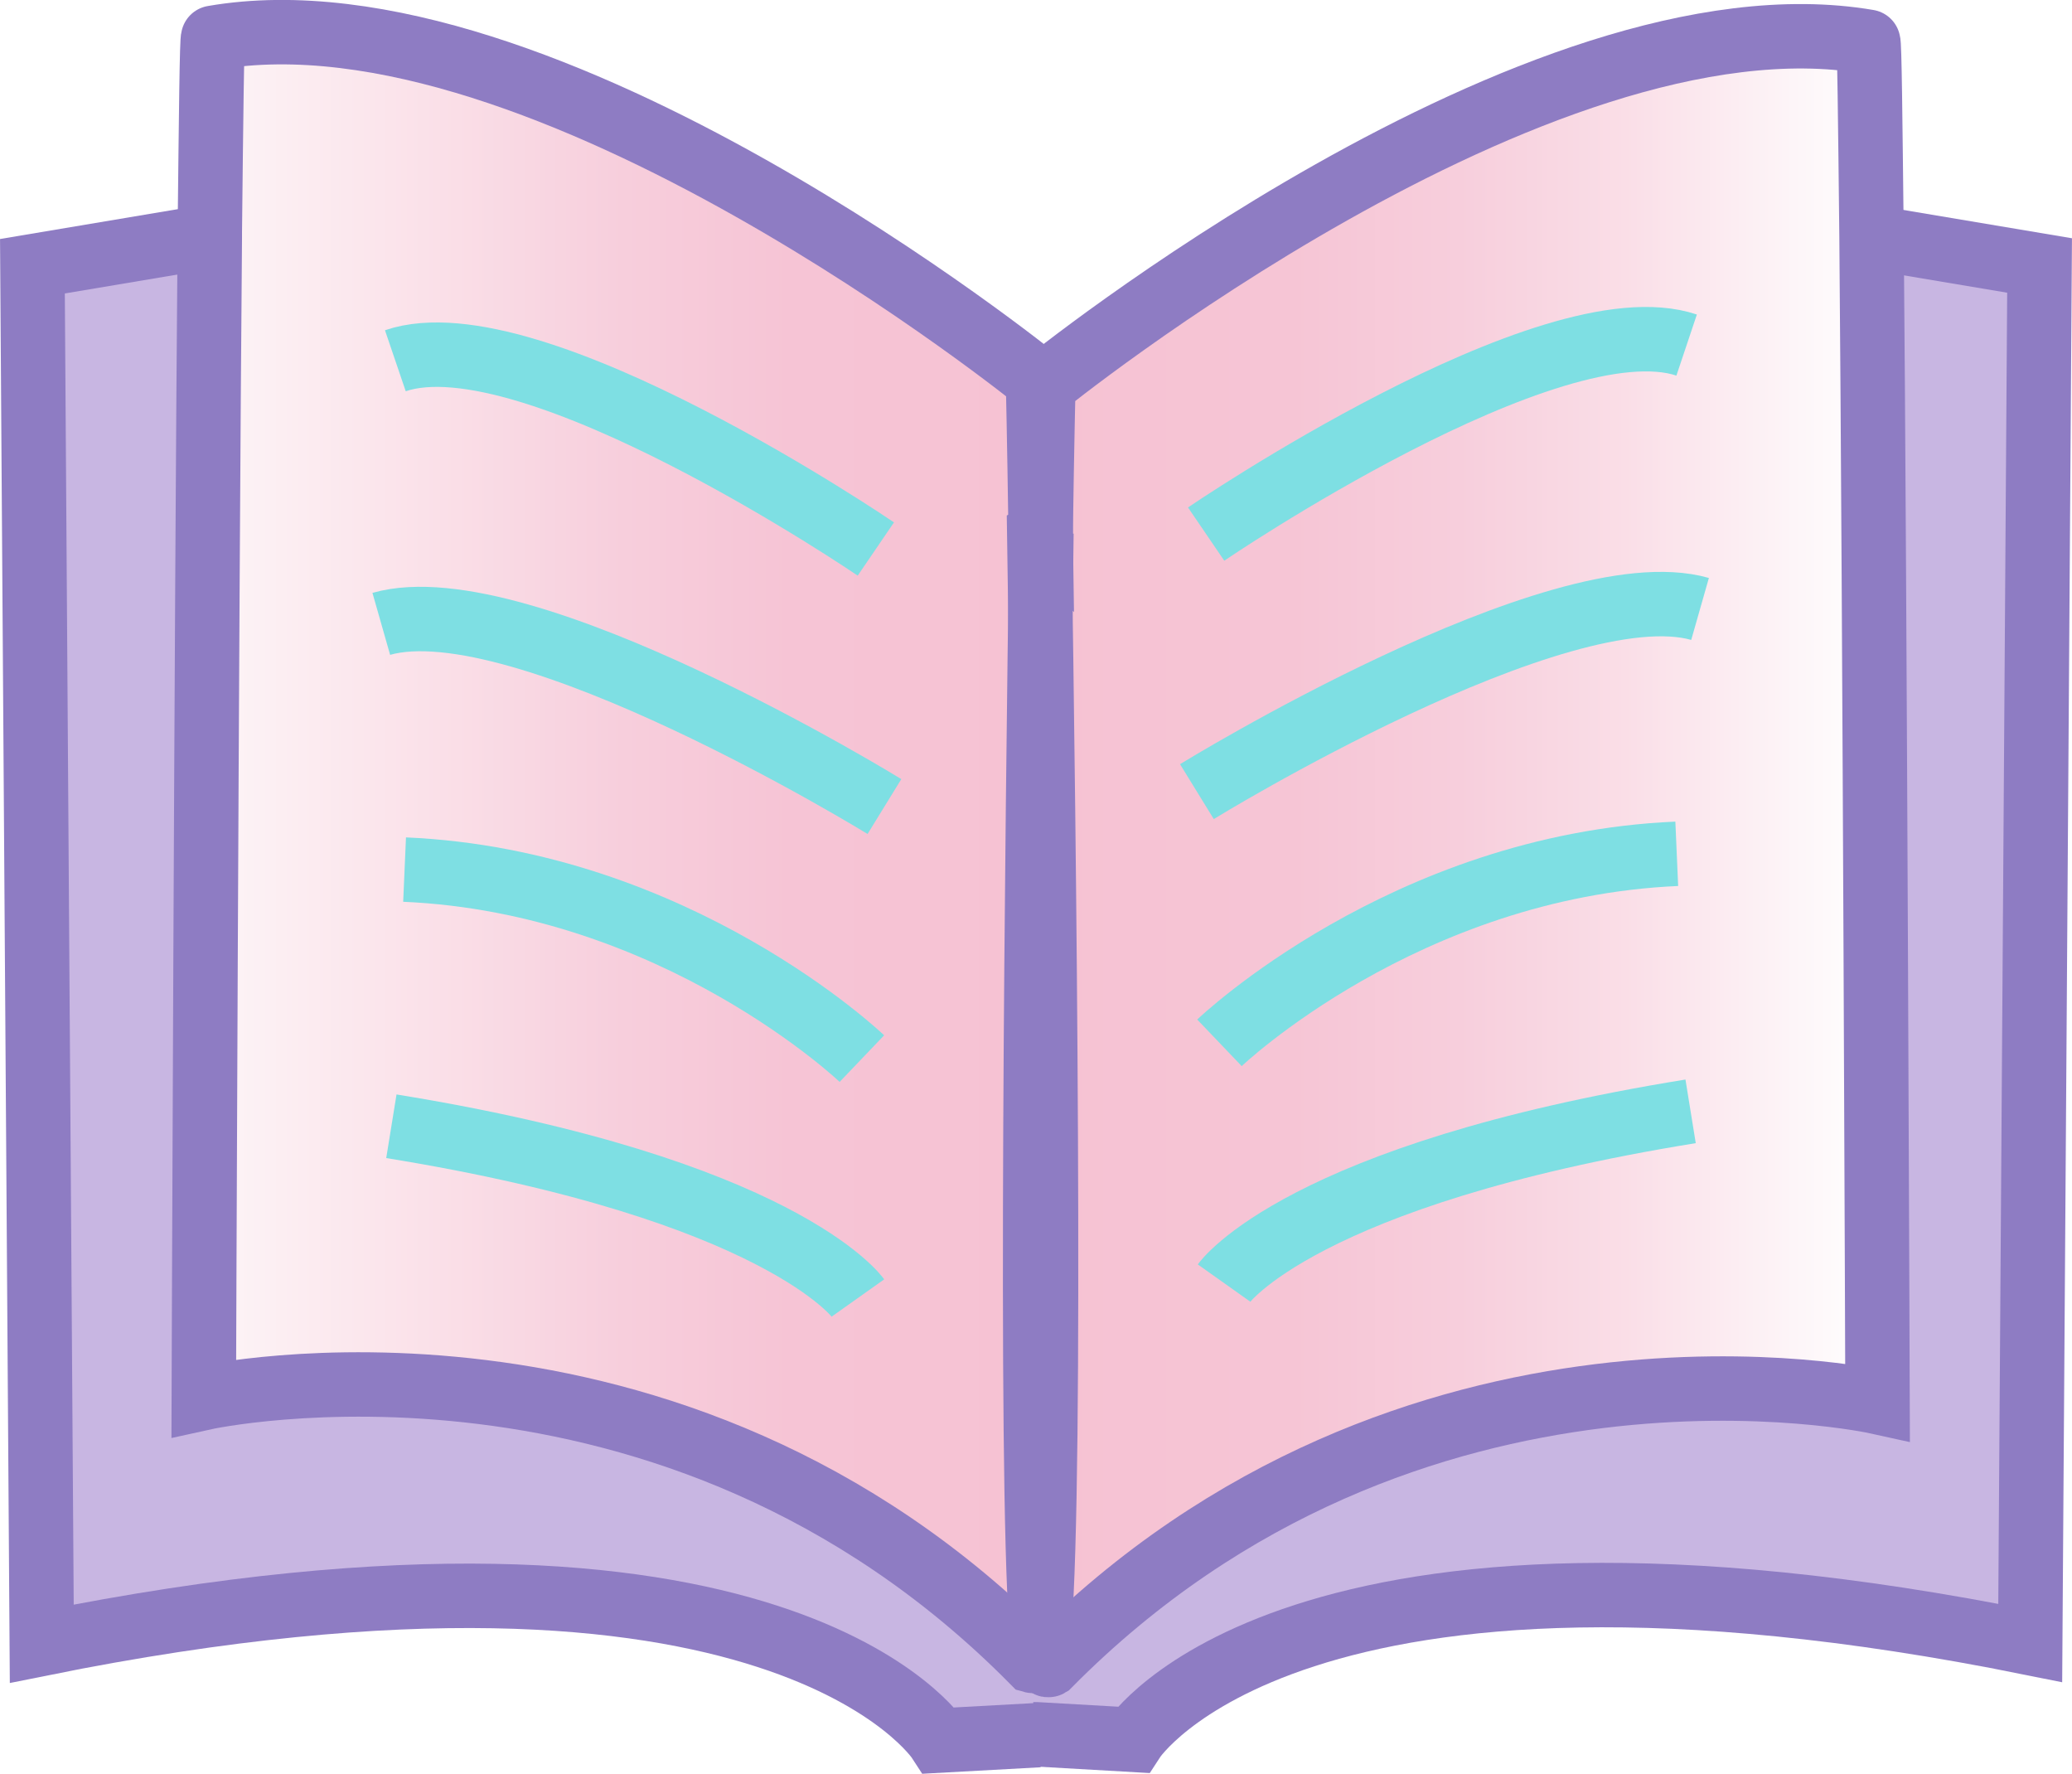
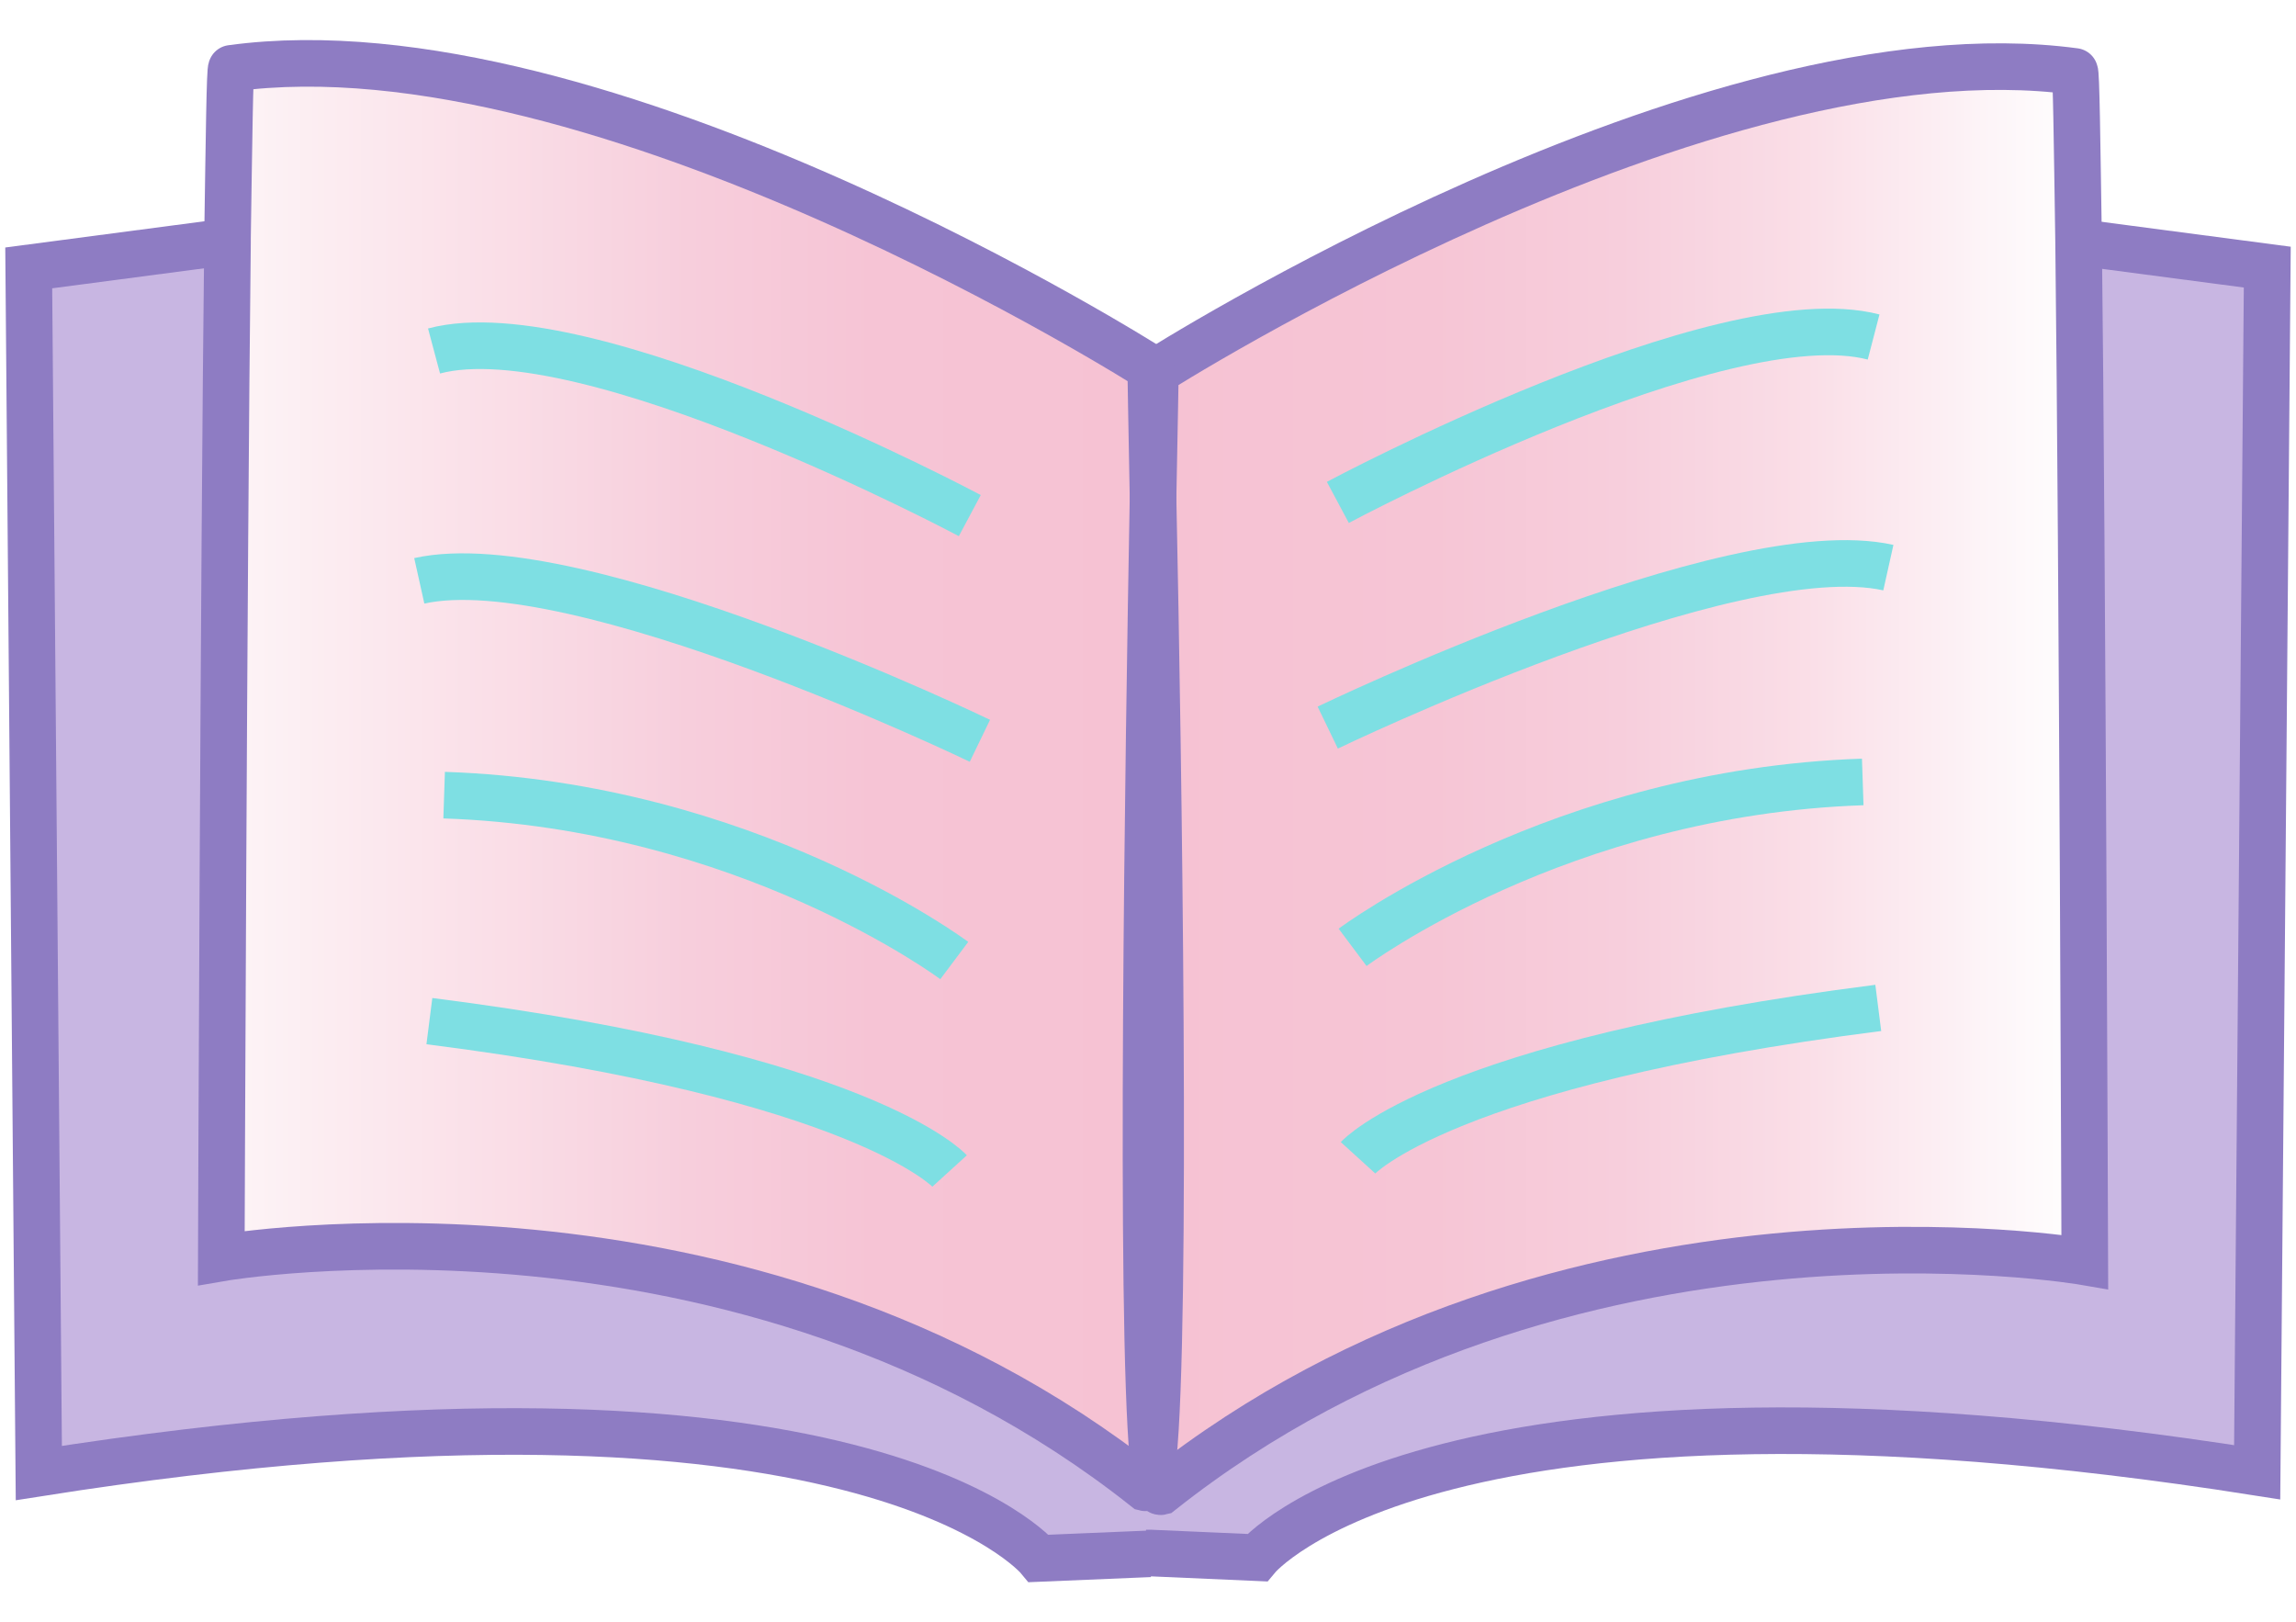
- <svg xmlns="http://www.w3.org/2000/svg" id="_图层_2" data-name="图层 2" viewBox="0 0 192.97 165.17">
+ <svg xmlns="http://www.w3.org/2000/svg" id="_图层_2" version="1.1" viewBox="0 0 295.7 208.8">
  <defs>
    <style>
-       .cls-1 {
+       .st0 {
        fill: url(#_未命名的渐变_2);
      }

-       .cls-2 {
+       .st1 {
        fill: #c8b6e2;
      }

-       .cls-3 {
+       .st2 {
        fill: url(#_未命名的渐变);
      }

-       .cls-4 {
+       .st3 {
        stroke: #8e7cc3;
      }

-       .cls-4, .cls-5 {
+       .st3, .st4 {
        fill: none;
        stroke-miterlimit: 10;
        stroke-width: 6px;
      }

-       .cls-5 {
+       .st4 {
        stroke: #7edfe3;
      }
    </style>
-     <linearGradient id="_未命名的渐变" data-name="未命名的渐变" x1="96.92" y1="967.25" x2="174.79" y2="967.25" gradientTransform="translate(0 -888)" gradientUnits="userSpaceOnUse">
+     <linearGradient id="_未命名的渐变" data-name="未命名的渐变" x1="148.5" y1="79.6" x2="268.6" y2="79.6" gradientTransform="translate(0 180) scale(1 -1)" gradientUnits="userSpaceOnUse">
      <stop offset="0" stop-color="#42c5c8" />
      <stop offset="0" stop-color="#51c4c8" />
      <stop offset="0" stop-color="#c7c2d0" />
      <stop offset="0" stop-color="#f6c2d3" />
      <stop offset=".3" stop-color="#f6c5d5" />
      <stop offset=".5" stop-color="#f7cedc" />
      <stop offset=".7" stop-color="#fadee7" />
      <stop offset=".9" stop-color="#fdf5f8" />
      <stop offset="1" stop-color="#fff" />
    </linearGradient>
-     <linearGradient id="_未命名的渐变_2" data-name="未命名的渐变 2" x1="19.11" y1="966.84" x2="97.04" y2="966.84" gradientTransform="translate(0 -888)" gradientUnits="userSpaceOnUse">
+     <linearGradient id="_未命名的渐变_2" data-name="未命名的渐变 2" x1="28.5" y1="80.1" x2="148.5" y2="80.1" gradientTransform="translate(0 180) scale(1 -1)" gradientUnits="userSpaceOnUse">
      <stop offset="0" stop-color="#fff" />
      <stop offset="0" stop-color="#fdf5f7" />
      <stop offset=".3" stop-color="#fadee7" />
      <stop offset=".5" stop-color="#f7cedc" />
      <stop offset=".7" stop-color="#f6c4d5" />
      <stop offset="1" stop-color="#f6c2d3" />
    </linearGradient>
  </defs>
-   <g id="_图层_2-2" data-name=" 图层 2">
-     <g id="_图层_1-2" data-name=" 图层 1-2">
+   <g id="_图层_1-2">
+     <g>
      <g>
-         <g>
-           <path class="cls-2" d="M96.67,161.56h0l-9.29.59s-14.79-22.88-83.57-9.02L2.96,24.87l15.72-2.64h.87c-.31,35.2-.56,108.02-.56,108.02,0,0,43.45-9.61,77.19,24.49.25.07.43-1.03.62-3.08.19,2.35.37,3.59.68,3.52,33.74-34.1,77.19-24.49,77.19-24.49,0,0-.25-73.56-.56-108.54l15.72,2.64-.87,128.26c-68.77-13.86-83.57,9.02-83.57,9.02l-8.91-.51h.19Z" />
-           <path class="cls-3" d="M174.23,22.08c.31,34.98.56,108.54.56,108.54,0,0-43.45-9.61-77.19,24.49-.25.15-.5-1.17-.68-3.52,1.18-14.23.43-74.07,0-101.86h0c.12-8.51.25-13.86.25-13.86,0,0,45.99-37.25,76.82-31.97.12,0,.19,7.19.31,18.11h0l-.06.07Z" />
-           <path class="cls-1" d="M96.92,49.65h0c-.37,27.35-1.11,86.9,0,101.94-.19,2.05-.37,3.15-.62,3.08-33.74-34.03-77.19-24.49-77.19-24.49,0,0,.25-72.82.56-108.02v-.51c.12-10.93.19-18.11.31-18.11,30.83-5.35,76.82,31.9,76.82,31.9,0,0,.12,5.5.25,14.23h-.12Z" />
-         </g>
-         <g>
-           <path class="cls-4" d="M96.92,49.65c.12-8.43.25-13.79.25-13.79,0,0,45.99-37.25,76.82-31.97.12,0,.19,7.19.31,18.11.31,34.98.56,108.54.56,108.54,0,0-43.45-9.61-77.19,24.49-.25.15-.5-1.17-.68-3.52-1.11-15.03-.37-74.58,0-101.86" />
-           <path class="cls-4" d="M174.23,22.08l15.72,2.64-.87,128.26c-68.77-13.86-83.57,9.02-83.57,9.02l-8.91-.51h-.37" />
-           <path class="cls-4" d="M96.92,49.65c-.12-8.65-.25-14.23-.25-14.23,0,0-45.99-37.25-76.82-31.9-.12,0-.19,7.19-.31,18.11v.51c-.31,35.2-.56,108.02-.56,108.02,0,0,43.45-9.61,77.19,24.49.25.07.43-1.03.62-3.08,1.18-14.23.43-74.07,0-101.86h0l.12-.07Z" />
-           <path class="cls-4" d="M18.74,22.15l-15.72,2.64.87,128.26c68.77-13.86,83.57,9.02,83.57,9.02l9.29-.51" />
-           <path class="cls-5" d="M112.33,49.73s32.06-21.85,44.75-17.6" />
-           <path class="cls-5" d="M111.47,73.71s33.74-20.75,46.86-17.01" />
-           <path class="cls-5" d="M113.57,97.1s17.27-16.5,42.59-17.6" />
-           <path class="cls-5" d="M114,119.47s7.18-10.12,43.45-15.99" />
-           <path class="cls-5" d="M81.57,51.12s-32.06-21.85-44.75-17.53" />
-           <path class="cls-5" d="M82.37,75.1s-33.74-20.75-46.86-17.01" />
-           <path class="cls-5" d="M80.27,98.57s-17.27-16.5-42.59-17.6" />
-           <path class="cls-5" d="M79.9,120.86s-7.18-10.12-43.45-15.99" />
-         </g>
+         <path class="st1" d="M148.2,200h0c0,0-14.3.7-14.3.7,0,0-22.8-27.7-128.8-11L3.8,34.5l24.3-3.2h1.3c-.5,42.6-.8,130.7-.8,130.7,0,0,67-11.6,119,29.6.4.1.7-1.2,1-3.7.3,2.9.6,4.4,1,4.3,52-41.2,119-29.6,119-29.6,0,0-.4-89-.8-131.4l24.3,3.2-1.3,155.2c-106-16.7-128.8,11-128.8,11l-13.7-.6h0Z" />
+         <path class="st2" d="M267.7,31.2c.5,42.4.8,131.4.8,131.4,0,0-67-11.6-119,29.6-.4.1-.8-1.4-1-4.3,1.8-17.3.7-90.4,0-123.8.2-10,.3-16.3.3-16.3,0,0,70.9-45.1,118.4-38.7.2,0,.3,8.7.5,21.9h0Z" />
+         <path class="st0" d="M148.2,47.4s.1,6.5.3,16.8c-.6,32.8-1.7,105.4,0,123.8-.3,2.5-.6,3.8-1,3.7-52-41.2-119-29.6-119-29.6,0,0,.4-88.1.8-130.7,0-.2,0-.4,0-.6.1-13.2.3-21.9.5-21.9,47.5-6.4,118.4,38.6,118.4,38.6h0Z" />
+       </g>
+       <g>
+         <path class="st3" d="M148.5,64.2c.2-10,.3-16.3.3-16.3,0,0,70.9-45.1,118.4-38.7.2,0,.3,8.7.5,21.9.5,42.4.8,131.4.8,131.4,0,0-67-11.6-119,29.6-.4.1-.8-1.4-1-4.3-1.7-18.3-.6-90.9,0-123.8h0Z" />
+         <path class="st3" d="M267.7,31.2l24.3,3.2-1.3,155.2c-106-16.7-128.8,11-128.8,11l-13.7-.6h-.6" />
+         <path class="st3" d="M148.5,64.2c-.2-10.3-.3-16.8-.3-16.8,0,0-70.9-45.1-118.4-38.6-.2,0-.3,8.7-.5,21.9,0,.2,0,.4,0,.6-.5,42.6-.8,130.7-.8,130.7,0,0,67-11.6,119,29.6.4.1.7-1.2,1-3.7,1.8-17.3.7-90.4,0-123.8h0Z" />
+         <path class="st3" d="M28,31.3l-24.3,3.2,1.3,155.2c106-16.7,128.8,11,128.8,11l14.3-.6" />
+         <path class="st4" d="M172.3,64.7s49.4-26.4,69-21.3" />
+         <path class="st4" d="M171,93.7s52-25.1,72.2-20.6" />
+         <path class="st4" d="M174.2,122s26.7-20,65.7-21.3" />
+         <path class="st4" d="M174.9,149.1s11.1-12.2,67-19.3" />
+         <path class="st4" d="M124.9,66.4s-49.5-26.4-69-21.2" />
+         <path class="st4" d="M126.2,95.4s-52-25.1-72.2-20.6" />
+         <path class="st4" d="M122.9,123.7s-26.7-20-65.7-21.3" />
+         <path class="st4" d="M122.3,150.8s-11.1-12.2-67-19.3" />
      </g>
    </g>
  </g>
</svg>
